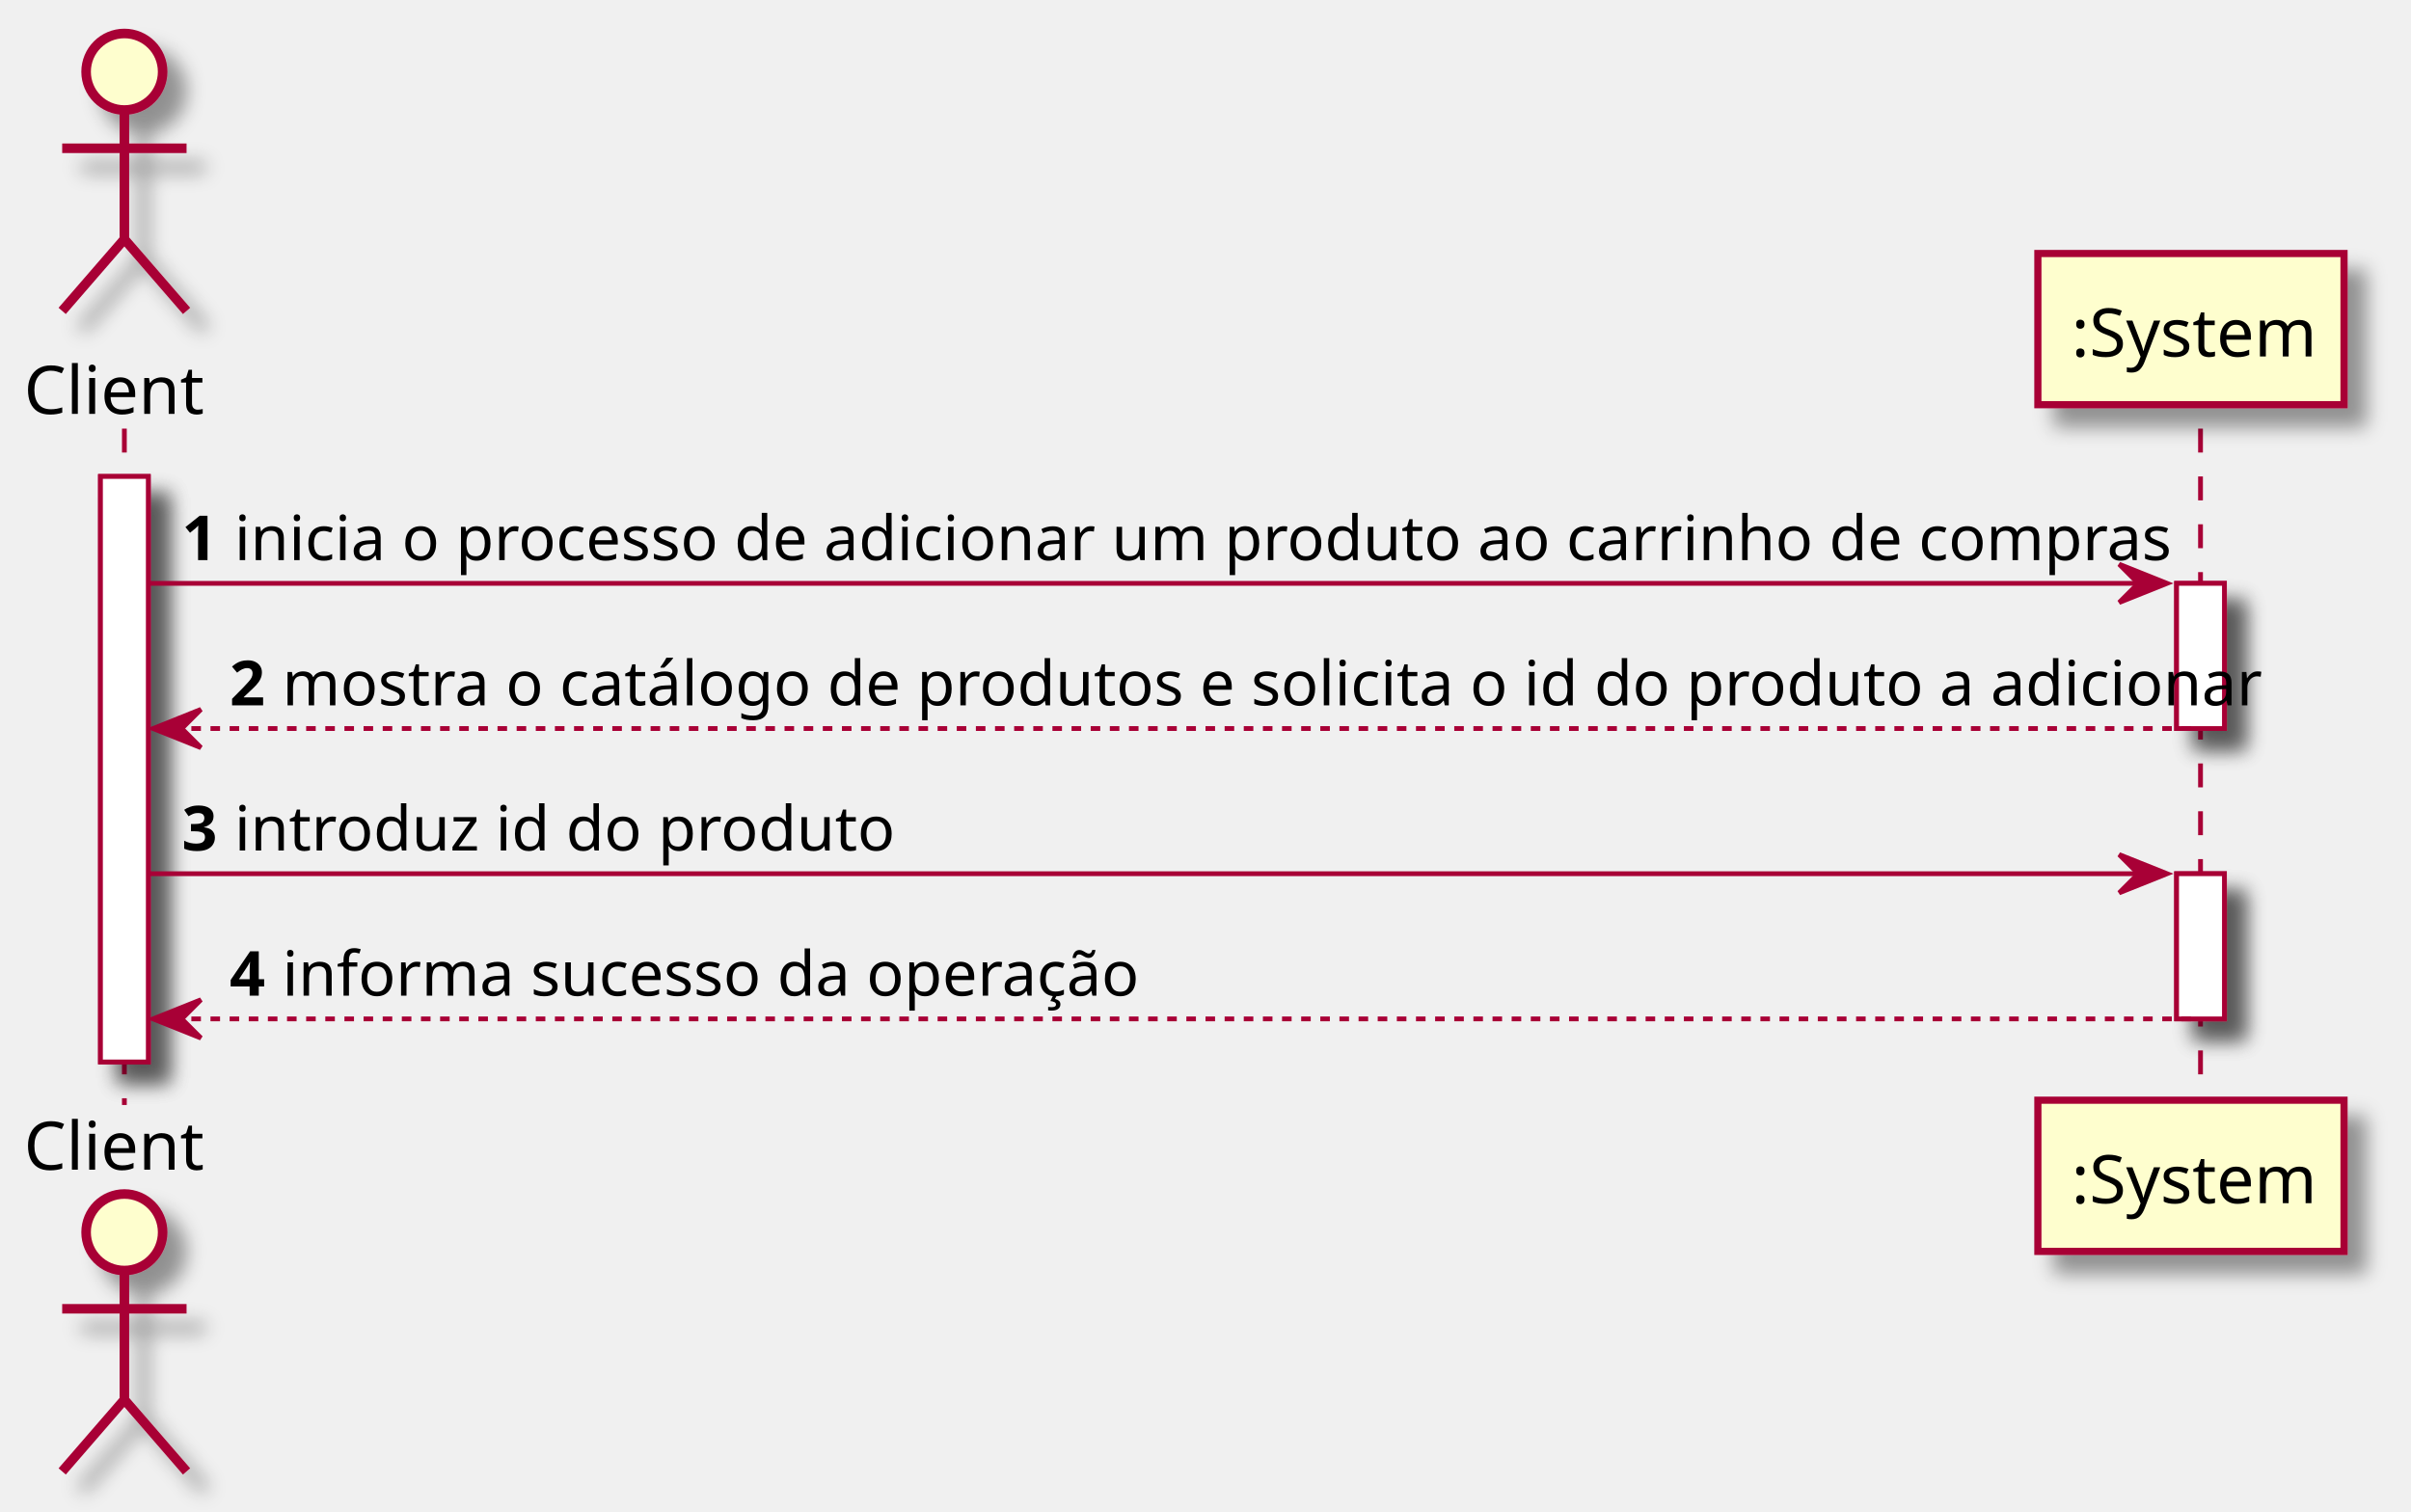
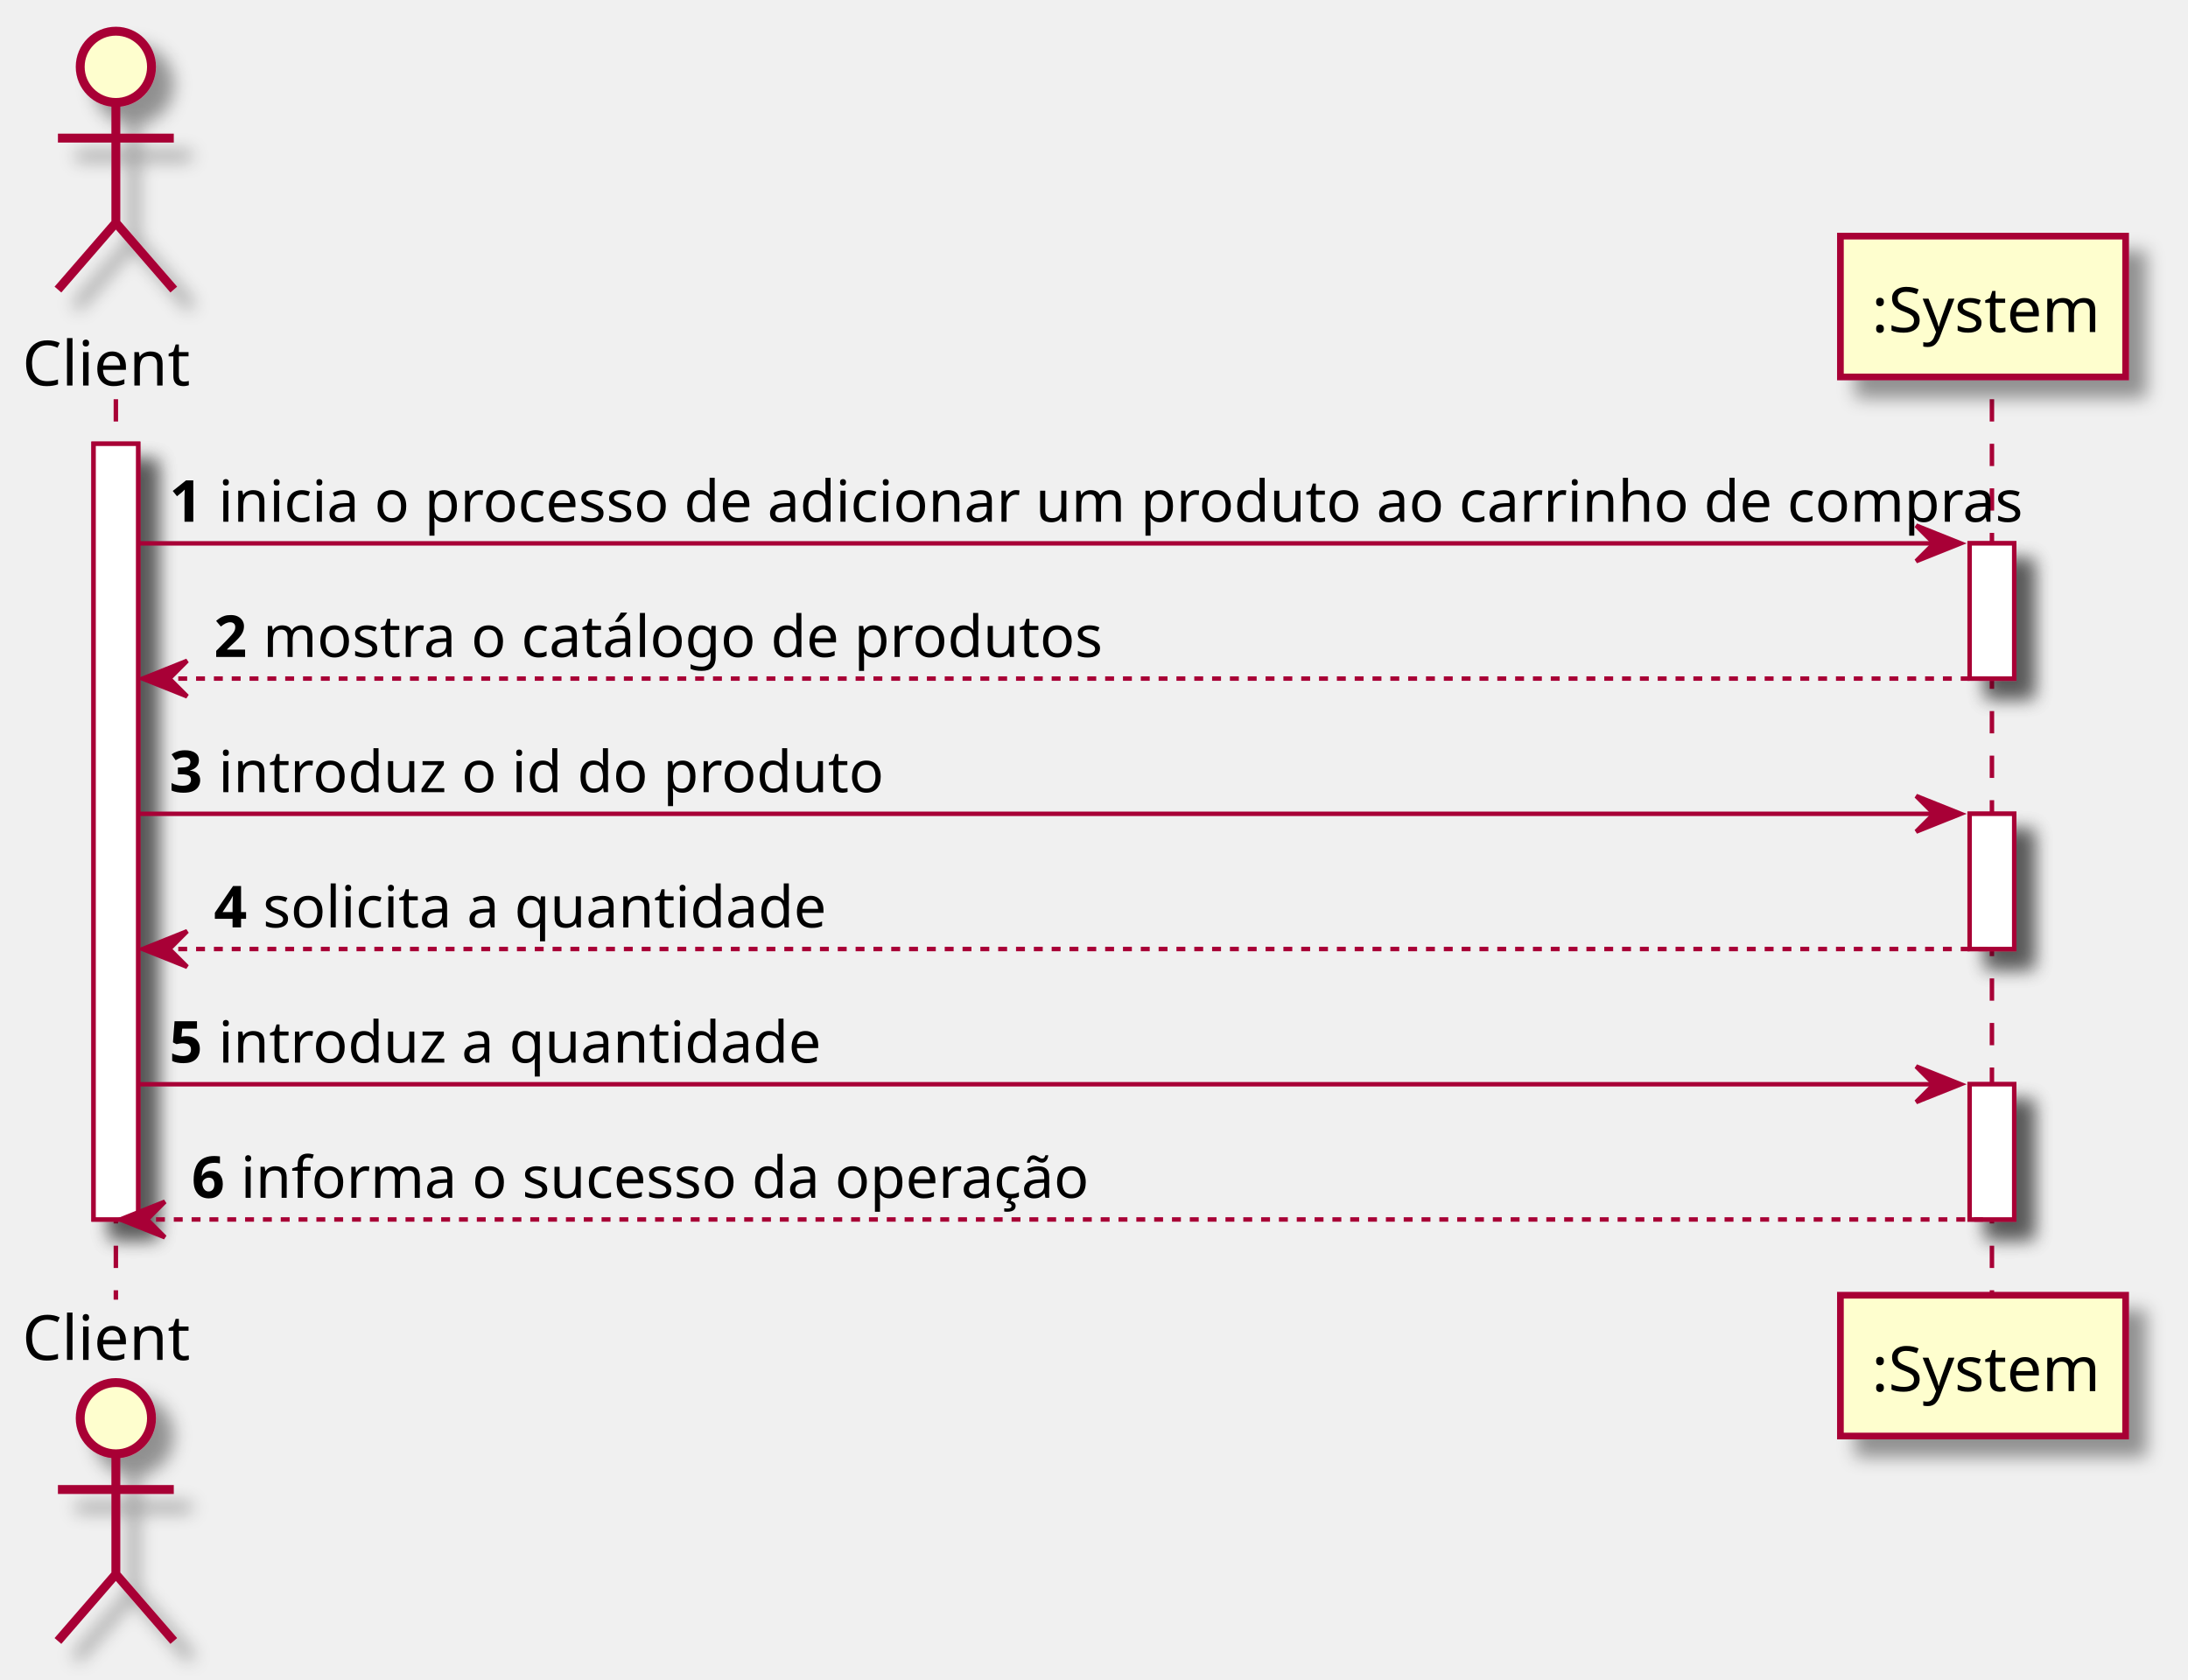
- <svg xmlns="http://www.w3.org/2000/svg" contentScriptType="application/ecmascript" contentStyleType="text/css" height="316px" preserveAspectRatio="none" style="width:504px;height:316px;" version="1.1" viewBox="0 0 504 316" width="504px" zoomAndPan="magnify">
+ <svg xmlns="http://www.w3.org/2000/svg" contentScriptType="application/ecmascript" contentStyleType="text/css" height="377px" preserveAspectRatio="none" style="width:491px;height:377px;" version="1.1" viewBox="0 0 491 377" width="491px" zoomAndPan="magnify">
  <defs>
-     <filter height="300%" id="faoehfmat3yox" width="300%" x="-1" y="-1">
+     <filter height="300%" id="f1x8g6cruj4a5l" width="300%" x="-1" y="-1">
      <feGaussianBlur result="blurOut" stdDeviation="2.0" />
      <feColorMatrix in="blurOut" result="blurOut2" type="matrix" values="0 0 0 0 0 0 0 0 0 0 0 0 0 0 0 0 0 0 .4 0" />
      <feOffset dx="4.0" dy="4.0" in="blurOut2" result="blurOut3" />
      <feBlend in="SourceGraphic" in2="blurOut3" mode="normal" />
    </filter>
  </defs>
  <g>
-     <rect fill="#FFFFFF" filter="url(#faoehfmat3yox)" height="122.406" style="stroke:#A80036;stroke-width:1.0;" width="10" x="21" y="99.609" />
-     <rect fill="#FFFFFF" filter="url(#faoehfmat3yox)" height="30.352" style="stroke:#A80036;stroke-width:1.0;" width="10" x="455" y="121.961" />
-     <rect fill="#FFFFFF" filter="url(#faoehfmat3yox)" height="30.352" style="stroke:#A80036;stroke-width:1.0;" width="10" x="455" y="182.664" />
-     <line style="stroke:#A80036;stroke-width:1.0;stroke-dasharray:5.0,5.0;" x1="26" x2="26" y1="89.609" y2="231.016" />
-     <line style="stroke:#A80036;stroke-width:1.0;stroke-dasharray:5.0,5.0;" x1="460" x2="460" y1="89.609" y2="231.016" />
+     <rect fill="#FFFFFF" filter="url(#f1x8g6cruj4a5l)" height="174.109" style="stroke:#A80036;stroke-width:1.0;" width="10" x="21" y="99.609" />
+     <rect fill="#FFFFFF" filter="url(#f1x8g6cruj4a5l)" height="30.352" style="stroke:#A80036;stroke-width:1.0;" width="10" x="442" y="121.961" />
+     <rect fill="#FFFFFF" filter="url(#f1x8g6cruj4a5l)" height="30.352" style="stroke:#A80036;stroke-width:1.0;" width="10" x="442" y="182.664" />
+     <rect fill="#FFFFFF" filter="url(#f1x8g6cruj4a5l)" height="30.352" style="stroke:#A80036;stroke-width:1.0;" width="10" x="442" y="243.367" />
+     <line style="stroke:#A80036;stroke-width:1.0;stroke-dasharray:5.0,5.0;" x1="26" x2="26" y1="89.609" y2="291.719" />
+     <line style="stroke:#A80036;stroke-width:1.0;stroke-dasharray:5.0,5.0;" x1="447" x2="447" y1="89.609" y2="291.719" />
    <text fill="#000000" font-family="sans-serif" font-size="14" lengthAdjust="spacing" textLength="36" x="5" y="86.533">Client</text>
-     <ellipse cx="26" cy="15" fill="#FEFECE" filter="url(#faoehfmat3yox)" rx="8" ry="8" style="stroke:#A80036;stroke-width:2.0;" />
-     <path d="M26,23 L26,50 M13,31 L39,31 M26,50 L13,65 M26,50 L39,65 " fill="none" filter="url(#faoehfmat3yox)" style="stroke:#A80036;stroke-width:2.0;" />
-     <text fill="#000000" font-family="sans-serif" font-size="14" lengthAdjust="spacing" textLength="36" x="5" y="244.549">Client</text>
-     <ellipse cx="26" cy="257.625" fill="#FEFECE" filter="url(#faoehfmat3yox)" rx="8" ry="8" style="stroke:#A80036;stroke-width:2.0;" />
-     <path d="M26,265.625 L26,292.625 M13,273.625 L39,273.625 M26,292.625 L13,307.625 M26,292.625 L39,307.625 " fill="none" filter="url(#faoehfmat3yox)" style="stroke:#A80036;stroke-width:2.0;" />
-     <rect fill="#FEFECE" filter="url(#faoehfmat3yox)" height="31.609" style="stroke:#A80036;stroke-width:1.5;" width="64" x="426" y="53" />
-     <text fill="#000000" font-family="sans-serif" font-size="14" lengthAdjust="spacing" textLength="50" x="433" y="74.533">:System</text>
-     <rect fill="#FEFECE" filter="url(#faoehfmat3yox)" height="31.609" style="stroke:#A80036;stroke-width:1.5;" width="64" x="426" y="230.016" />
-     <text fill="#000000" font-family="sans-serif" font-size="14" lengthAdjust="spacing" textLength="50" x="433" y="251.549">:System</text>
-     <rect fill="#FFFFFF" filter="url(#faoehfmat3yox)" height="122.406" style="stroke:#A80036;stroke-width:1.0;" width="10" x="21" y="99.609" />
-     <rect fill="#FFFFFF" filter="url(#faoehfmat3yox)" height="30.352" style="stroke:#A80036;stroke-width:1.0;" width="10" x="455" y="121.961" />
-     <rect fill="#FFFFFF" filter="url(#faoehfmat3yox)" height="30.352" style="stroke:#A80036;stroke-width:1.0;" width="10" x="455" y="182.664" />
-     <polygon fill="#A80036" points="443,117.961,453,121.961,443,125.961,447,121.961" style="stroke:#A80036;stroke-width:1.0;" />
-     <line style="stroke:#A80036;stroke-width:1.0;" x1="31" x2="449" y1="121.961" y2="121.961" />
+     <ellipse cx="26" cy="15" fill="#FEFECE" filter="url(#f1x8g6cruj4a5l)" rx="8" ry="8" style="stroke:#A80036;stroke-width:2.0;" />
+     <path d="M26,23 L26,50 M13,31 L39,31 M26,50 L13,65 M26,50 L39,65 " fill="none" filter="url(#f1x8g6cruj4a5l)" style="stroke:#A80036;stroke-width:2.0;" />
+     <text fill="#000000" font-family="sans-serif" font-size="14" lengthAdjust="spacing" textLength="36" x="5" y="305.252">Client</text>
+     <ellipse cx="26" cy="318.328" fill="#FEFECE" filter="url(#f1x8g6cruj4a5l)" rx="8" ry="8" style="stroke:#A80036;stroke-width:2.0;" />
+     <path d="M26,326.328 L26,353.328 M13,334.328 L39,334.328 M26,353.328 L13,368.328 M26,353.328 L39,368.328 " fill="none" filter="url(#f1x8g6cruj4a5l)" style="stroke:#A80036;stroke-width:2.0;" />
+     <rect fill="#FEFECE" filter="url(#f1x8g6cruj4a5l)" height="31.609" style="stroke:#A80036;stroke-width:1.5;" width="64" x="413" y="53" />
+     <text fill="#000000" font-family="sans-serif" font-size="14" lengthAdjust="spacing" textLength="50" x="420" y="74.533">:System</text>
+     <rect fill="#FEFECE" filter="url(#f1x8g6cruj4a5l)" height="31.609" style="stroke:#A80036;stroke-width:1.5;" width="64" x="413" y="290.719" />
+     <text fill="#000000" font-family="sans-serif" font-size="14" lengthAdjust="spacing" textLength="50" x="420" y="312.252">:System</text>
+     <rect fill="#FFFFFF" filter="url(#f1x8g6cruj4a5l)" height="174.109" style="stroke:#A80036;stroke-width:1.0;" width="10" x="21" y="99.609" />
+     <rect fill="#FFFFFF" filter="url(#f1x8g6cruj4a5l)" height="30.352" style="stroke:#A80036;stroke-width:1.0;" width="10" x="442" y="121.961" />
+     <rect fill="#FFFFFF" filter="url(#f1x8g6cruj4a5l)" height="30.352" style="stroke:#A80036;stroke-width:1.0;" width="10" x="442" y="182.664" />
+     <rect fill="#FFFFFF" filter="url(#f1x8g6cruj4a5l)" height="30.352" style="stroke:#A80036;stroke-width:1.0;" width="10" x="442" y="243.367" />
+     <polygon fill="#A80036" points="430,117.961,440,121.961,430,125.961,434,121.961" style="stroke:#A80036;stroke-width:1.0;" />
+     <line style="stroke:#A80036;stroke-width:1.0;" x1="31" x2="436" y1="121.961" y2="121.961" />
    <text fill="#000000" font-family="sans-serif" font-size="13" font-weight="bold" lengthAdjust="spacing" textLength="7" x="38" y="117.105">1</text>
    <text fill="#000000" font-family="sans-serif" font-size="13" lengthAdjust="spacing" textLength="381" x="49" y="117.105">inicia o processo de adicionar um produto ao carrinho de compras</text>
    <polygon fill="#A80036" points="42,148.312,32,152.312,42,156.312,38,152.312" style="stroke:#A80036;stroke-width:1.0;" />
-     <line style="stroke:#A80036;stroke-width:1.0;stroke-dasharray:2.0,2.0;" x1="36" x2="459" y1="152.312" y2="152.312" />
+     <line style="stroke:#A80036;stroke-width:1.0;stroke-dasharray:2.0,2.0;" x1="36" x2="446" y1="152.312" y2="152.312" />
    <text fill="#000000" font-family="sans-serif" font-size="13" font-weight="bold" lengthAdjust="spacing" textLength="7" x="48" y="147.456">2</text>
-     <text fill="#000000" font-family="sans-serif" font-size="13" lengthAdjust="spacing" textLength="389" x="59" y="147.456">mostra o catálogo de produtos e solicita o id do produto a adicionar</text>
-     <polygon fill="#A80036" points="443,178.664,453,182.664,443,186.664,447,182.664" style="stroke:#A80036;stroke-width:1.0;" />
-     <line style="stroke:#A80036;stroke-width:1.0;" x1="31" x2="449" y1="182.664" y2="182.664" />
+     <text fill="#000000" font-family="sans-serif" font-size="13" lengthAdjust="spacing" textLength="176" x="59" y="147.456">mostra o catálogo de produtos</text>
+     <polygon fill="#A80036" points="430,178.664,440,182.664,430,186.664,434,182.664" style="stroke:#A80036;stroke-width:1.0;" />
+     <line style="stroke:#A80036;stroke-width:1.0;" x1="31" x2="436" y1="182.664" y2="182.664" />
    <text fill="#000000" font-family="sans-serif" font-size="13" font-weight="bold" lengthAdjust="spacing" textLength="7" x="38" y="177.808">3</text>
-     <text fill="#000000" font-family="sans-serif" font-size="13" lengthAdjust="spacing" textLength="125" x="49" y="177.808">introduz id do produto</text>
+     <text fill="#000000" font-family="sans-serif" font-size="13" lengthAdjust="spacing" textLength="136" x="49" y="177.808">introduz o id do produto</text>
    <polygon fill="#A80036" points="42,209.016,32,213.016,42,217.016,38,213.016" style="stroke:#A80036;stroke-width:1.0;" />
-     <line style="stroke:#A80036;stroke-width:1.0;stroke-dasharray:2.0,2.0;" x1="36" x2="459" y1="213.016" y2="213.016" />
+     <line style="stroke:#A80036;stroke-width:1.0;stroke-dasharray:2.0,2.0;" x1="36" x2="446" y1="213.016" y2="213.016" />
    <text fill="#000000" font-family="sans-serif" font-size="13" font-weight="bold" lengthAdjust="spacing" textLength="7" x="48" y="208.159">4</text>
-     <text fill="#000000" font-family="sans-serif" font-size="13" lengthAdjust="spacing" textLength="170" x="59" y="208.159">informa sucesso da operação</text>
+     <text fill="#000000" font-family="sans-serif" font-size="13" lengthAdjust="spacing" textLength="119" x="59" y="208.159">solicita a quantidade</text>
+     <polygon fill="#A80036" points="430,239.367,440,243.367,430,247.367,434,243.367" style="stroke:#A80036;stroke-width:1.0;" />
+     <line style="stroke:#A80036;stroke-width:1.0;" x1="31" x2="436" y1="243.367" y2="243.367" />
+     <text fill="#000000" font-family="sans-serif" font-size="13" font-weight="bold" lengthAdjust="spacing" textLength="7" x="38" y="238.511">5</text>
+     <text fill="#000000" font-family="sans-serif" font-size="13" lengthAdjust="spacing" textLength="124" x="49" y="238.511">introduz a quantidade</text>
+     <polygon fill="#A80036" points="37,269.719,27,273.719,37,277.719,33,273.719" style="stroke:#A80036;stroke-width:1.0;" />
+     <line style="stroke:#A80036;stroke-width:1.0;stroke-dasharray:2.0,2.0;" x1="31" x2="446" y1="273.719" y2="273.719" />
+     <text fill="#000000" font-family="sans-serif" font-size="13" font-weight="bold" lengthAdjust="spacing" textLength="7" x="43" y="268.862">6</text>
+     <text fill="#000000" font-family="sans-serif" font-size="13" lengthAdjust="spacing" textLength="181" x="54" y="268.862">informa o sucesso da operação</text>
  </g>
</svg>
